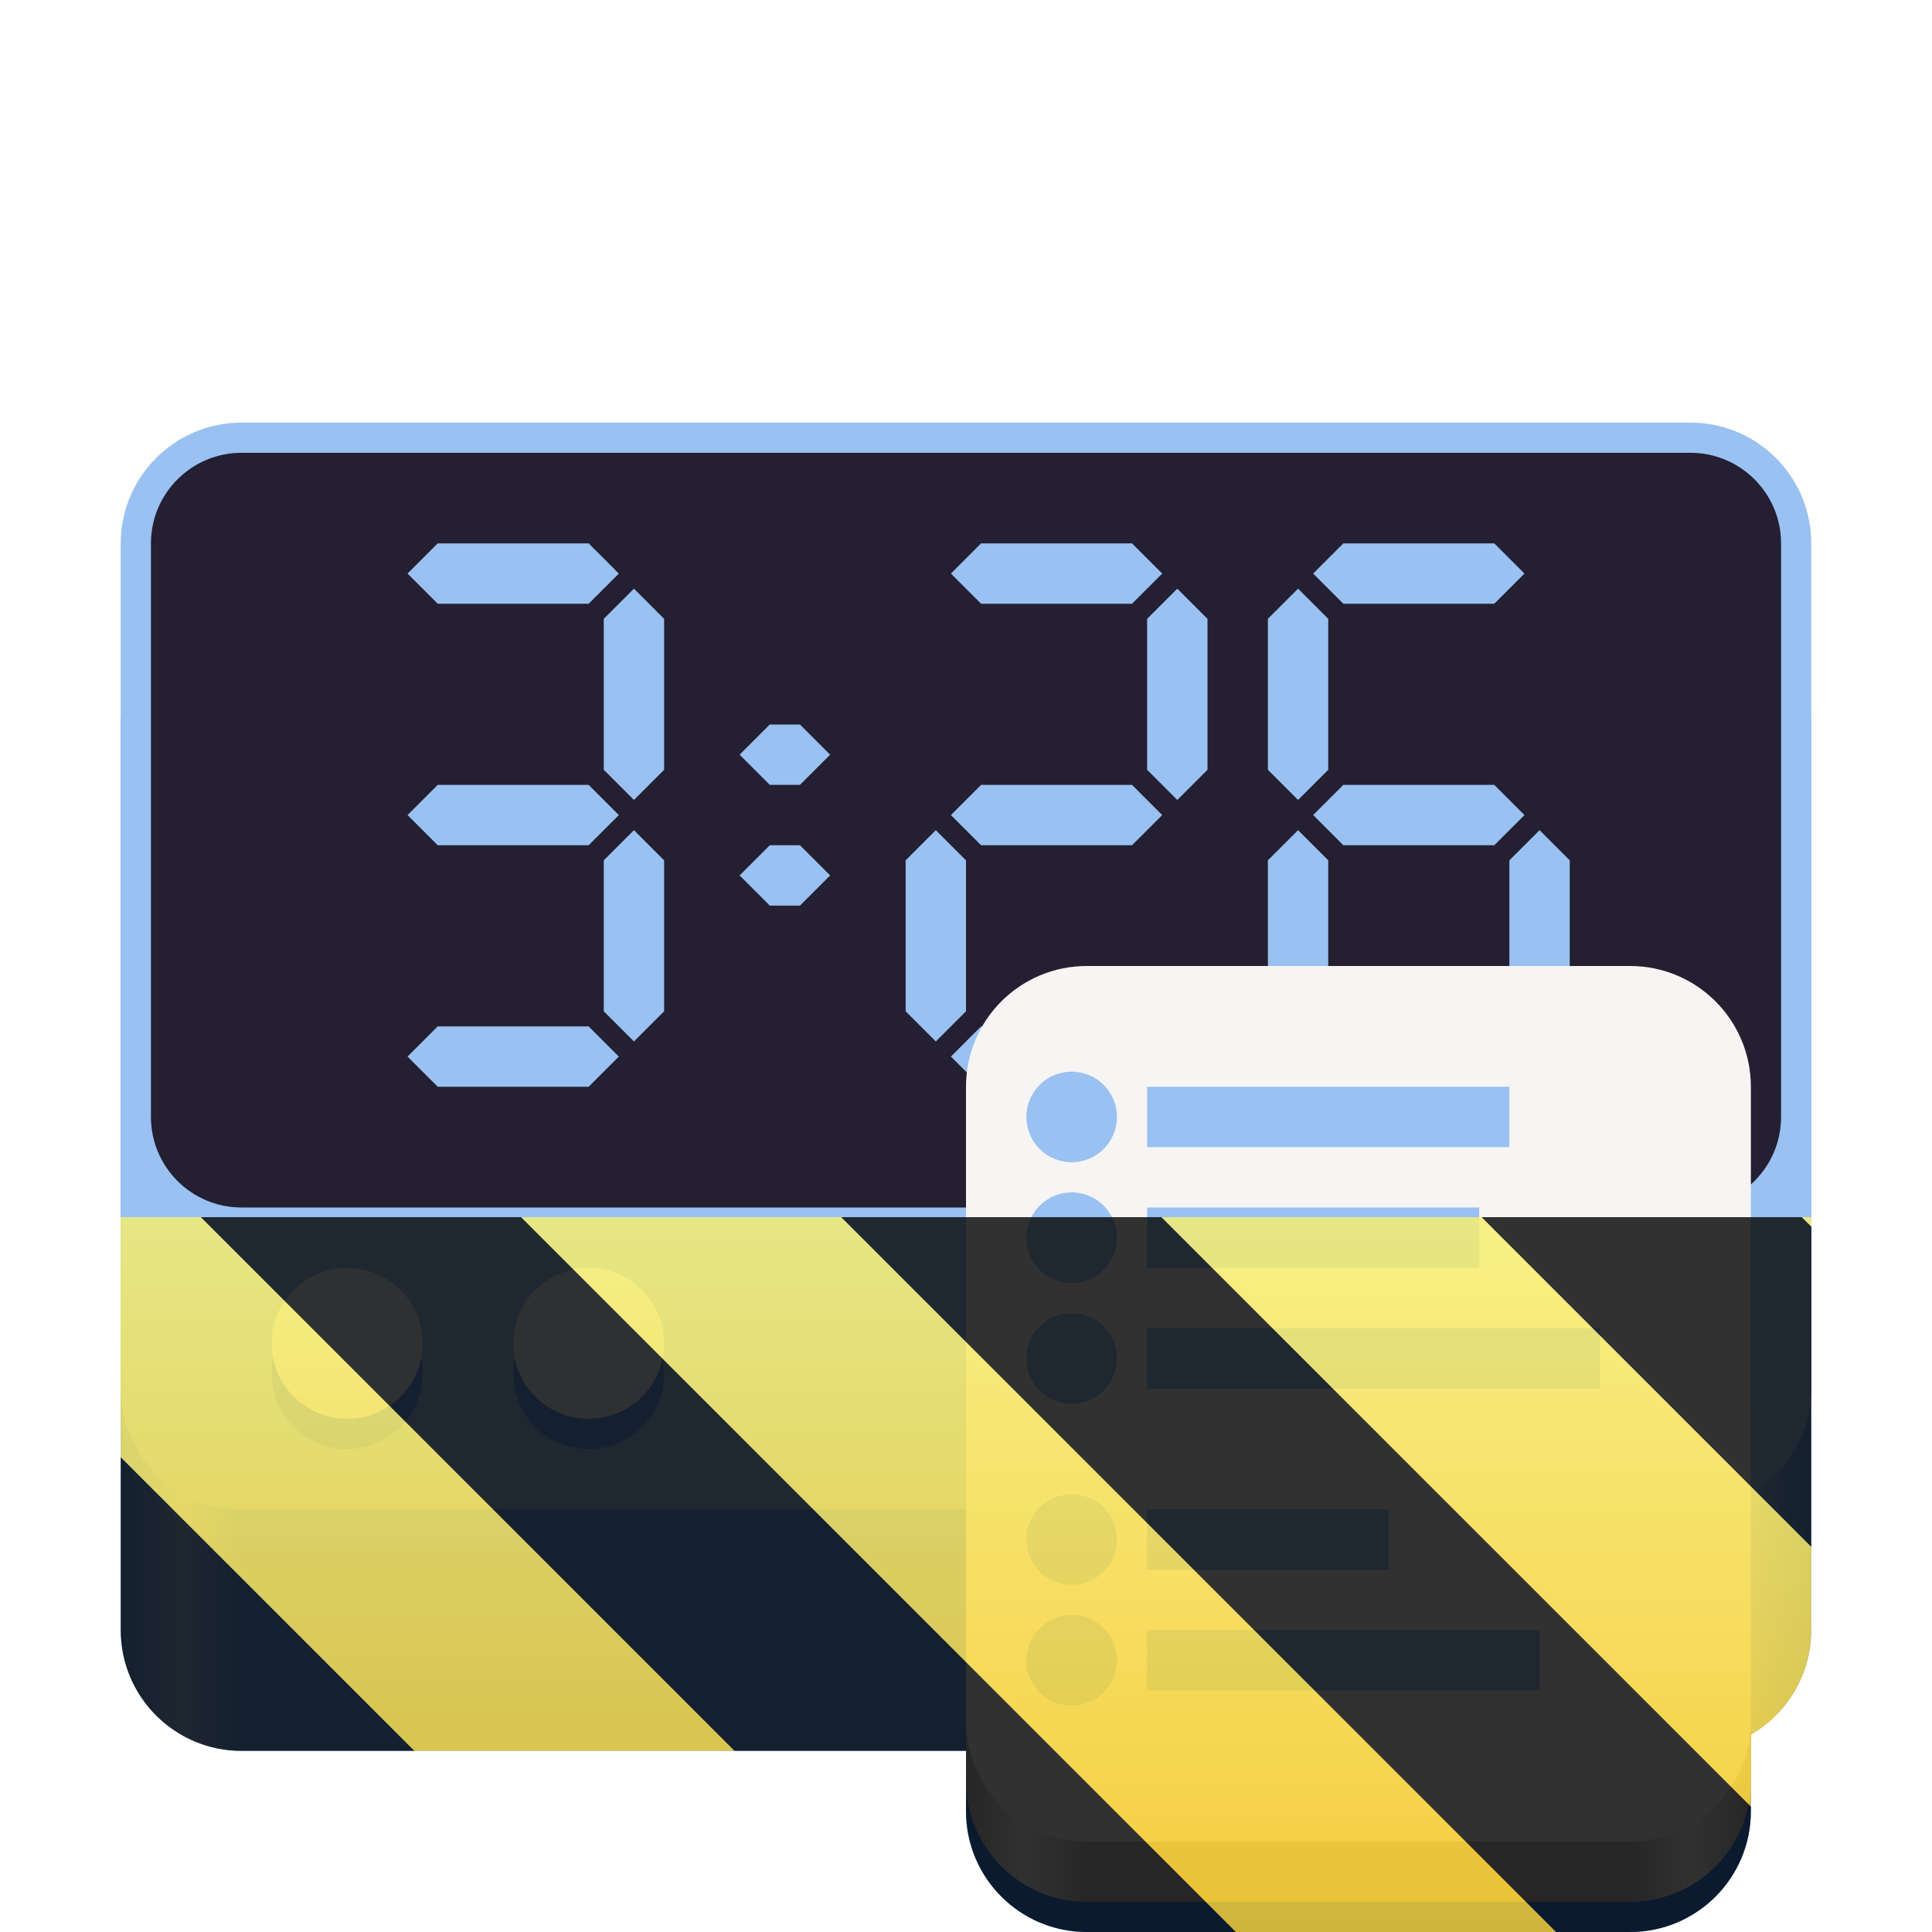
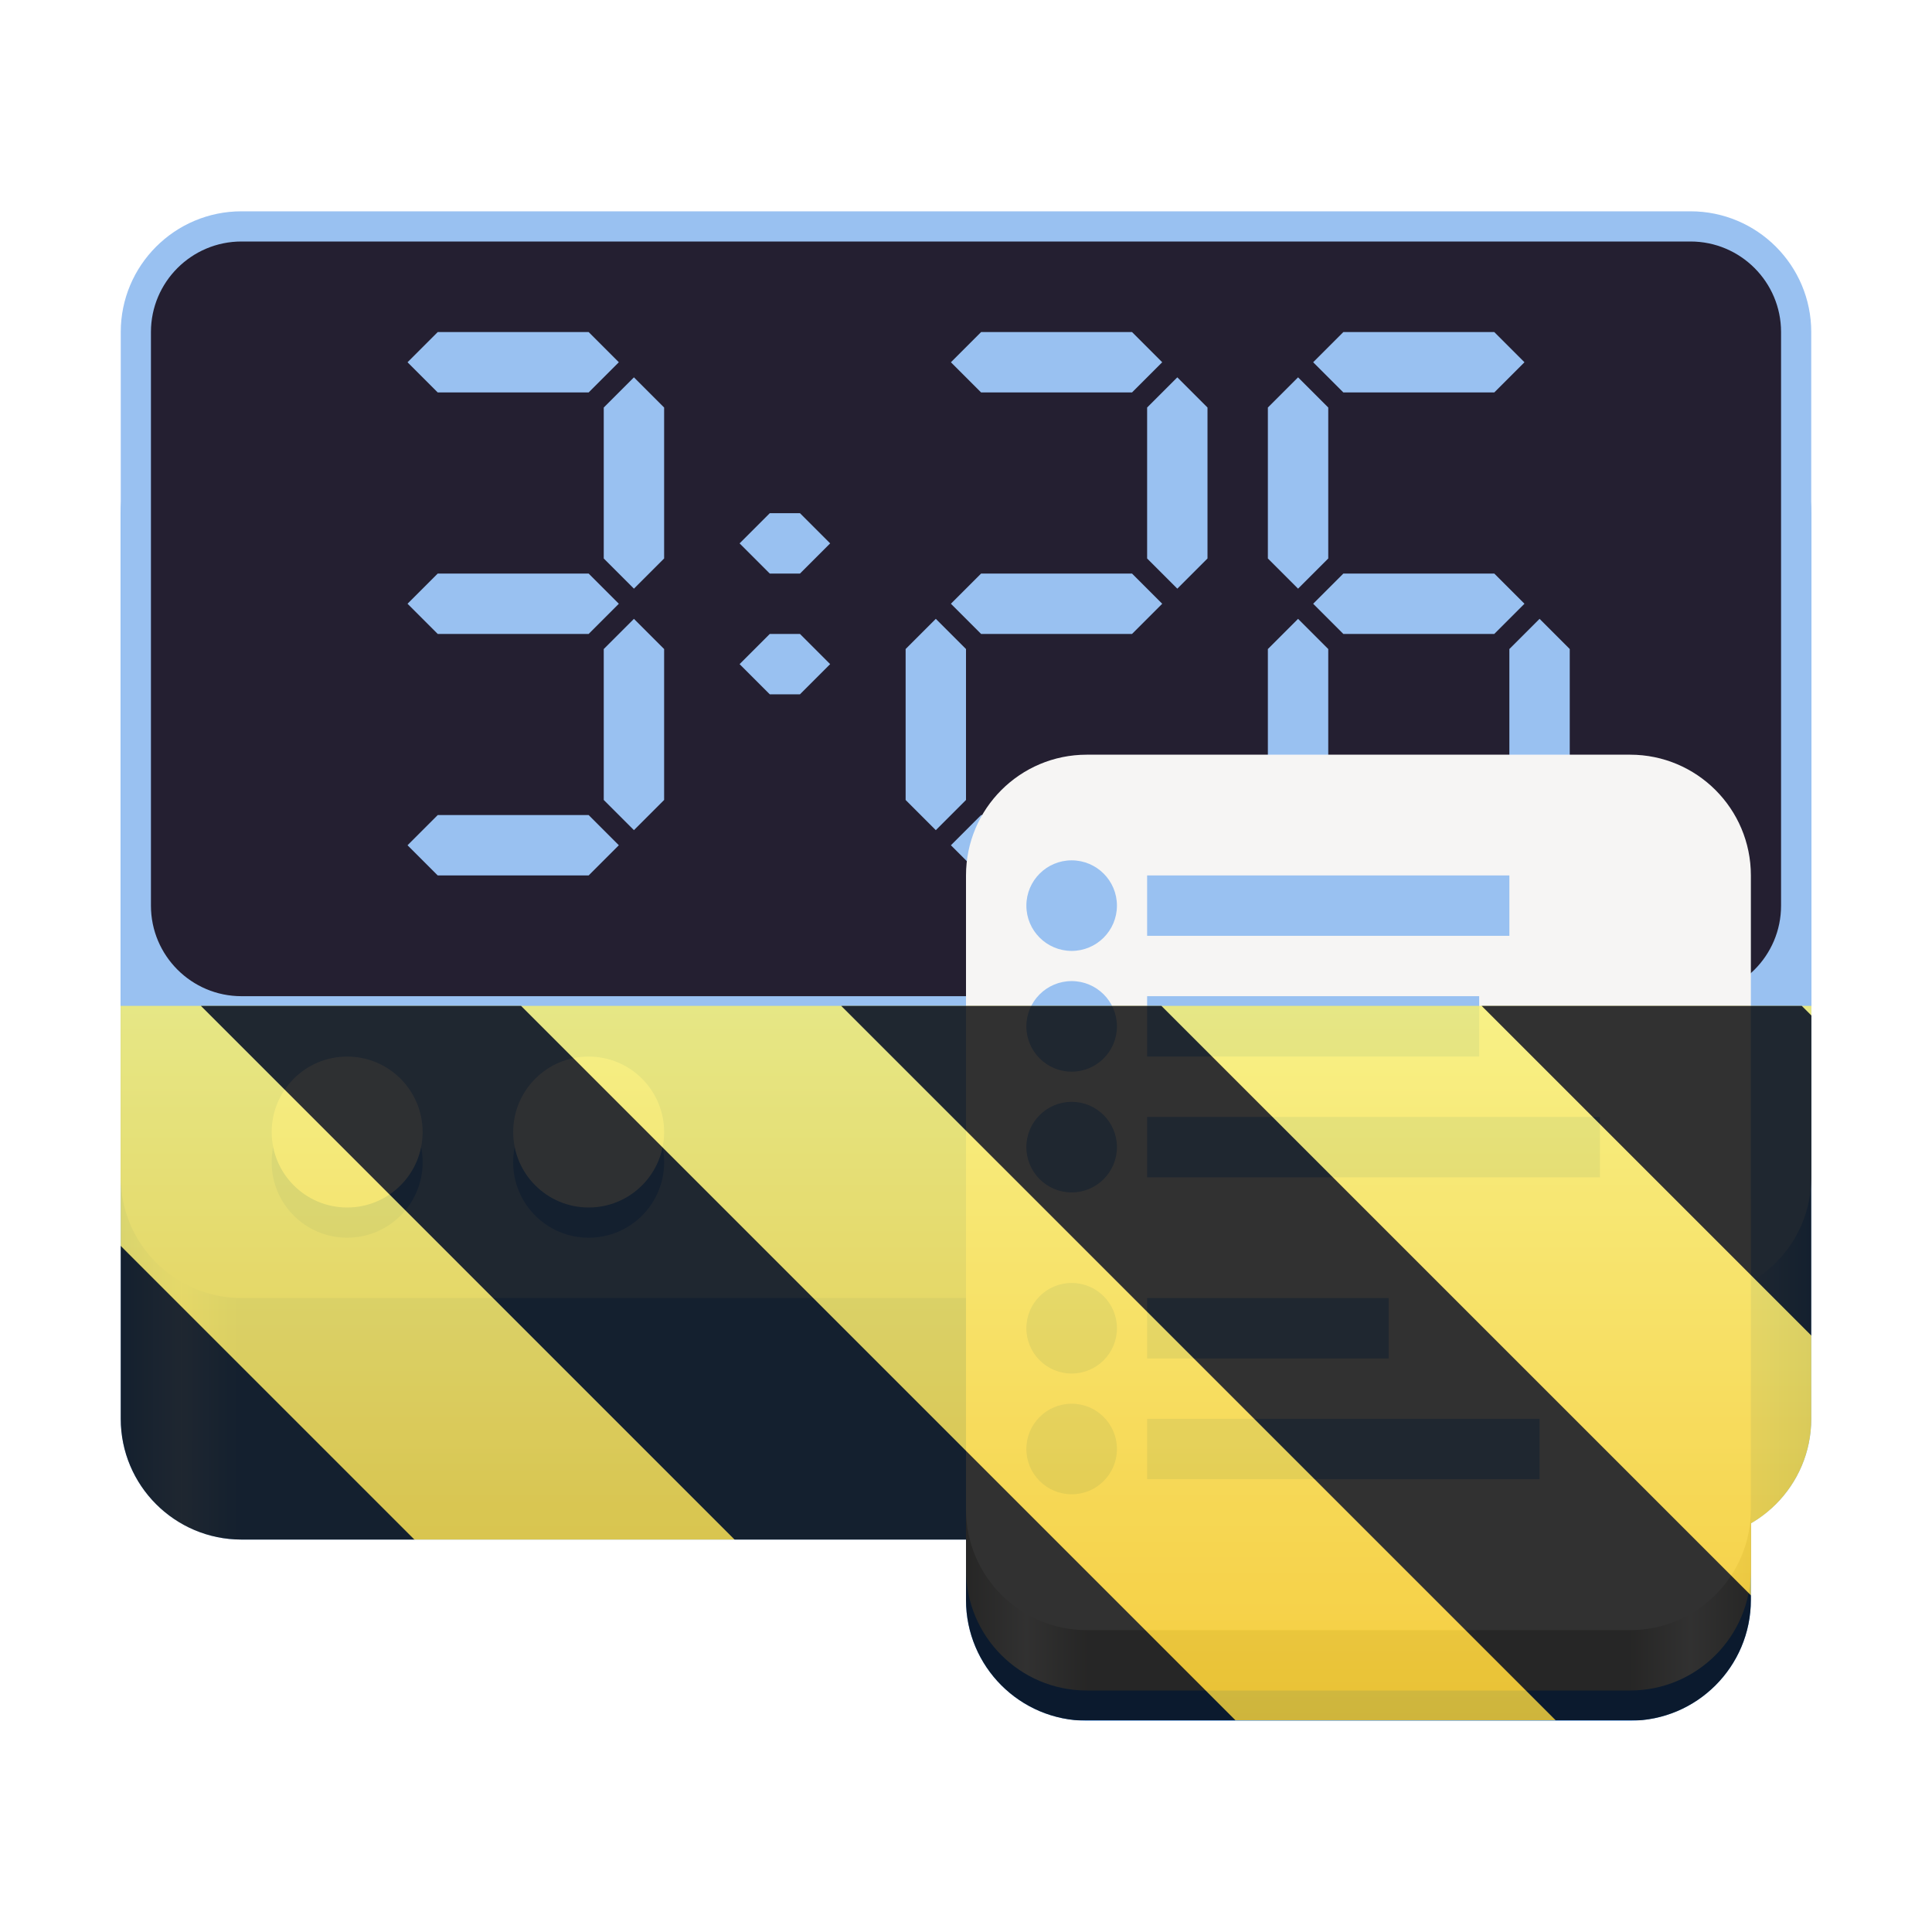
- <svg xmlns="http://www.w3.org/2000/svg" height="128px" viewBox="0 0 128 128" width="128px">
+ <svg xmlns="http://www.w3.org/2000/svg" xmlns:xlink="http://www.w3.org/1999/xlink" height="128px" viewBox="0 0 128 128" width="128px" version="1.1" id="svg220">
+   <defs id="defs224">
+     <linearGradient xlink:href="#a" id="linearGradient271" gradientUnits="userSpaceOnUse" gradientTransform="matrix(1,0,0,0.863636,0,-146.7273)" x1="8" y1="292" x2="120" y2="292" />
+     <linearGradient xlink:href="#b" id="linearGradient273" gradientUnits="userSpaceOnUse" gradientTransform="rotate(180,71.99999,-90)" x1="28" y1="-276" x2="80" y2="-276" />
+   </defs>
  <linearGradient id="a" gradientTransform="matrix(1 0 0 0.863636 0 -132.7273)" gradientUnits="userSpaceOnUse" x1="8" x2="120" y1="292" y2="292">
-     <stop offset="0" stop-color="#62a0ea" />
-     <stop offset="0.036" stop-color="#99c1f1" />
-     <stop offset="0.071" stop-color="#62a0ea" />
-     <stop offset="0.929" stop-color="#62a0ea" />
-     <stop offset="0.964" stop-color="#99c1f1" />
-     <stop offset="1" stop-color="#62a0ea" />
+     <stop offset="0" stop-color="#62a0ea" id="stop2" />
+     <stop offset="0.036" stop-color="#99c1f1" id="stop4" />
+     <stop offset="0.071" stop-color="#62a0ea" id="stop6" />
+     <stop offset="0.929" stop-color="#62a0ea" id="stop8" />
+     <stop offset="0.964" stop-color="#99c1f1" id="stop10" />
+     <stop offset="1" stop-color="#62a0ea" id="stop12" />
  </linearGradient>
  <linearGradient id="b" gradientTransform="matrix(-1 0 0 -1 144 -166)" gradientUnits="userSpaceOnUse" x1="28" x2="80" y1="-276" y2="-276">
-     <stop offset="0" stop-color="#c0bfbc" />
-     <stop offset="0.077" stop-color="#f6f5f4" />
-     <stop offset="0.154" stop-color="#c0bfbc" />
-     <stop offset="0.846" stop-color="#c0bfbc" />
-     <stop offset="0.923" stop-color="#f6f5f4" />
-     <stop offset="1" stop-color="#c0bfbc" />
+     <stop offset="0" stop-color="#c0bfbc" id="stop15" />
+     <stop offset="0.077" stop-color="#f6f5f4" id="stop17" />
+     <stop offset="0.154" stop-color="#c0bfbc" id="stop19" />
+     <stop offset="0.846" stop-color="#c0bfbc" id="stop21" />
+     <stop offset="0.923" stop-color="#f6f5f4" id="stop23" />
+     <stop offset="1" stop-color="#c0bfbc" id="stop25" />
  </linearGradient>
  <clipPath id="c">
-     <rect height="128" width="128" />
+     <rect height="128" width="128" id="rect28" />
  </clipPath>
  <clipPath id="d">
-     <rect height="128" width="128" />
+     <rect height="128" width="128" id="rect31" />
  </clipPath>
-   <filter id="e" height="100%" width="100%" x="0%" y="0%">
-     <feColorMatrix in="SourceGraphic" type="matrix" values="0 0 0 0 1 0 0 0 0 1 0 0 0 0 1 0 0 0 1 0" />
+   <filter id="e" height="1" width="1" x="0" y="0">
+     <feColorMatrix in="SourceGraphic" type="matrix" values="0 0 0 0 1 0 0 0 0 1 0 0 0 0 1 0 0 0 1 0" id="feColorMatrix34" />
  </filter>
  <mask id="f">
-     <g clip-path="url(#d)" filter="url(#e)">
-       <g clip-path="url(#c)">
-         <path d="m 16 40 h 96 c 4.418 0 8 3.582 8 8 v 60 c 0 4.418 -3.582 8 -8 8 h -96 c -4.418 0 -8 -3.582 -8 -8 v -60 c 0 -4.418 3.582 -8 8 -8 z m 0 0" fill="url(#a)" />
-         <path d="m 16 28 h 96 c 4.418 0 8 3.582 8 8 v 56 c 0 4.418 -3.582 8 -8 8 h -96 c -4.418 0 -8 -3.582 -8 -8 v -56 c 0 -4.418 3.582 -8 8 -8 z m 0 0" fill="#99c1f1" />
-         <path d="m 16 30 h 96 c 3.312 0 6 2.688 6 6 v 38 c 0 3.312 -2.688 6 -6 6 h -96 c -3.312 0 -6 -2.688 -6 -6 v -38 c 0 -3.312 2.688 -6 6 -6 z m 0 0" fill="#241f31" />
-         <path d="m 49 50 l 2 -2 h 2 l 2 2 l -2 2 h -2 z m 0 0" fill="#99c1f1" />
-         <path d="m 27 38 l 2 -2 h 10 l 2 2 l -2 2 h -10 z m 0 0" fill="#99c1f1" />
-         <path d="m 27 54 l 2 -2 h 10 l 2 2 l -2 2 h -10 z m 0 0" fill="#99c1f1" />
-         <path d="m 27 70 l 2 -2 h 10 l 2 2 l -2 2 h -10 z m 0 0" fill="#99c1f1" />
-         <path d="m 42 39 l 2 2 v 10 l -2 2 l -2 -2 v -10 z m 0 0" fill="#99c1f1" />
-         <path d="m 42 55 l 2 2 v 10 l -2 2 l -2 -2 v -10 z m 0 0" fill="#99c1f1" />
-         <path d="m 63 38 l 2 -2 h 10 l 2 2 l -2 2 h -10 z m 0 0" fill="#99c1f1" />
-         <path d="m 63 70 l 2 -2 h 10 l 2 2 l -2 2 h -10 z m 0 0" fill="#99c1f1" />
-         <path d="m 78 39 l 2 2 v 10 l -2 2 l -2 -2 v -10 z m 0 0" fill="#99c1f1" />
-         <path d="m 102 55 l 2 2 v 10 l -2 2 l -2 -2 v -10 z m 0 0" fill="#99c1f1" />
-         <path d="m 62 55 l 2 2 v 10 l -2 2 l -2 -2 v -10 z m 0 0" fill="#99c1f1" />
-         <path d="m 87 38 l 2 -2 h 10 l 2 2 l -2 2 h -10 z m 0 0" fill="#99c1f1" />
-         <path d="m 87 54 l 2 -2 h 10 l 2 2 l -2 2 h -10 z m 0 0" fill="#99c1f1" />
-         <path d="m 63 54 l 2 -2 h 10 l 2 2 l -2 2 h -10 z m 0 0" fill="#99c1f1" />
-         <path d="m 87 70 l 2 -2 h 10 l 2 2 l -2 2 h -10 z m 0 0" fill="#99c1f1" />
-         <path d="m 86 39 l 2 2 v 10 l -2 2 l -2 -2 v -10 z m 0 0" fill="#99c1f1" />
-         <path d="m 86 55 l 2 2 v 10 l -2 2 l -2 -2 v -10 z m 0 0" fill="#99c1f1" />
-         <path d="m 49 58 l 2 -2 h 2 l 2 2 l -2 2 h -2 z m 0 0" fill="#99c1f1" />
-         <path d="m 28 91 c 0 2.762 -2.238 5 -5 5 s -5 -2.238 -5 -5 s 2.238 -5 5 -5 s 5 2.238 5 5 z m 0 0" fill="#62a0ea" />
-         <path d="m 28 89 c 0 2.762 -2.238 5 -5 5 s -5 -2.238 -5 -5 s 2.238 -5 5 -5 s 5 2.238 5 5 z m 0 0" fill="#e7f1fc" />
-         <path d="m 44 91 c 0 2.762 -2.238 5 -5 5 s -5 -2.238 -5 -5 s 2.238 -5 5 -5 s 5 2.238 5 5 z m 0 0" fill="#62a0ea" />
-         <path d="m 44 89 c 0 2.762 -2.238 5 -5 5 s -5 -2.238 -5 -5 s 2.238 -5 5 -5 s 5 2.238 5 5 z m 0 0" fill="#e7f1fc" />
-         <path d="m 108 128 h -36 c -4.418 0 -8 -3.582 -8 -8 v -14 c 0 -4.418 3.582 -8 8 -8 h 36 c 4.418 0 8 3.582 8 8 v 14 c 0 4.418 -3.582 8 -8 8 z m 0 0" fill="#3584e4" />
-         <path d="m 108 126 h -36 c -4.418 0 -8 -3.582 -8 -8 v -24 c 0 -4.418 3.582 -8 8 -8 h 36 c 4.418 0 8 3.582 8 8 v 24 c 0 4.418 -3.582 8 -8 8 z m 0 0" fill="url(#b)" />
-         <path d="m 108 122 h -36 c -4.418 0 -8 -3.582 -8 -8 v -42 c 0 -4.418 3.582 -8 8 -8 h 36 c 4.418 0 8 3.582 8 8 v 42 c 0 4.418 -3.582 8 -8 8 z m 0 0" fill="#f6f5f4" />
-         <path d="m 74 82 c 0 1.656 -1.344 3 -3 3 s -3 -1.344 -3 -3 s 1.344 -3 3 -3 s 3 1.344 3 3 z m 0 0" fill="#99c1f1" />
-         <path d="m 76 80 h 22 v 4 h -22 z m 0 0" fill="#99c1f1" />
-         <path d="m 74 90 c 0 1.656 -1.344 3 -3 3 s -3 -1.344 -3 -3 s 1.344 -3 3 -3 s 3 1.344 3 3 z m 0 0" fill="#99c1f1" />
-         <path d="m 76 88 h 30 v 4 h -30 z m 0 0" fill="#99c1f1" />
-         <path d="m 74 102 c 0 1.656 -1.344 3 -3 3 s -3 -1.344 -3 -3 s 1.344 -3 3 -3 s 3 1.344 3 3 z m 0 0" fill="#99c1f1" />
-         <path d="m 76 100 h 16 v 4 h -16 z m 0 0" fill="#99c1f1" />
-         <path d="m 74 110 c 0 1.656 -1.344 3 -3 3 s -3 -1.344 -3 -3 s 1.344 -3 3 -3 s 3 1.344 3 3 z m 0 0" fill="#99c1f1" />
-         <path d="m 76 108 h 26 v 4 h -26 z m 0 0" fill="#99c1f1" />
-         <path d="m 74 74 c 0 1.656 -1.344 3 -3 3 s -3 -1.344 -3 -3 s 1.344 -3 3 -3 s 3 1.344 3 3 z m 0 0" fill="#99c1f1" />
-         <path d="m 76 72 h 24 v 4 h -24 z m 0 0" fill="#99c1f1" />
+     <g clip-path="url(#d)" filter="url(#e)" id="g115">
+       <g clip-path="url(#c)" id="g113">
+         <path d="m 16 40 h 96 c 4.418 0 8 3.582 8 8 v 60 c 0 4.418 -3.582 8 -8 8 h -96 c -4.418 0 -8 -3.582 -8 -8 v -60 c 0 -4.418 3.582 -8 8 -8 z m 0 0" fill="url(#a)" id="path37" />
+         <path d="m 16 28 h 96 c 4.418 0 8 3.582 8 8 v 56 c 0 4.418 -3.582 8 -8 8 h -96 c -4.418 0 -8 -3.582 -8 -8 v -56 c 0 -4.418 3.582 -8 8 -8 z m 0 0" fill="#99c1f1" id="path39" />
+         <path d="m 16 30 h 96 c 3.312 0 6 2.688 6 6 v 38 c 0 3.312 -2.688 6 -6 6 h -96 c -3.312 0 -6 -2.688 -6 -6 v -38 c 0 -3.312 2.688 -6 6 -6 z m 0 0" fill="#241f31" id="path41" />
+         <path d="m 49 50 l 2 -2 h 2 l 2 2 l -2 2 h -2 z m 0 0" fill="#99c1f1" id="path43" />
+         <path d="m 27 38 l 2 -2 h 10 l 2 2 l -2 2 h -10 z m 0 0" fill="#99c1f1" id="path45" />
+         <path d="m 27 54 l 2 -2 h 10 l 2 2 l -2 2 h -10 z m 0 0" fill="#99c1f1" id="path47" />
+         <path d="m 27 70 l 2 -2 h 10 l 2 2 l -2 2 h -10 z m 0 0" fill="#99c1f1" id="path49" />
+         <path d="m 42 39 l 2 2 v 10 l -2 2 l -2 -2 v -10 z m 0 0" fill="#99c1f1" id="path51" />
+         <path d="m 42 55 l 2 2 v 10 l -2 2 l -2 -2 v -10 z m 0 0" fill="#99c1f1" id="path53" />
+         <path d="m 63 38 l 2 -2 h 10 l 2 2 l -2 2 h -10 z m 0 0" fill="#99c1f1" id="path55" />
+         <path d="m 63 70 l 2 -2 h 10 l 2 2 l -2 2 h -10 z m 0 0" fill="#99c1f1" id="path57" />
+         <path d="m 78 39 l 2 2 v 10 l -2 2 l -2 -2 v -10 z m 0 0" fill="#99c1f1" id="path59" />
+         <path d="m 102 55 l 2 2 v 10 l -2 2 l -2 -2 v -10 z m 0 0" fill="#99c1f1" id="path61" />
+         <path d="m 62 55 l 2 2 v 10 l -2 2 l -2 -2 v -10 z m 0 0" fill="#99c1f1" id="path63" />
+         <path d="m 87 38 l 2 -2 h 10 l 2 2 l -2 2 h -10 z m 0 0" fill="#99c1f1" id="path65" />
+         <path d="m 87 54 l 2 -2 h 10 l 2 2 l -2 2 h -10 z m 0 0" fill="#99c1f1" id="path67" />
+         <path d="m 63 54 l 2 -2 h 10 l 2 2 l -2 2 h -10 z m 0 0" fill="#99c1f1" id="path69" />
+         <path d="m 87 70 l 2 -2 h 10 l 2 2 l -2 2 h -10 z m 0 0" fill="#99c1f1" id="path71" />
+         <path d="m 86 39 l 2 2 v 10 l -2 2 l -2 -2 v -10 z m 0 0" fill="#99c1f1" id="path73" />
+         <path d="m 86 55 l 2 2 v 10 l -2 2 l -2 -2 v -10 z m 0 0" fill="#99c1f1" id="path75" />
+         <path d="m 49 58 l 2 -2 h 2 l 2 2 l -2 2 h -2 z m 0 0" fill="#99c1f1" id="path77" />
+         <path d="m 28 91 c 0 2.762 -2.238 5 -5 5 s -5 -2.238 -5 -5 s 2.238 -5 5 -5 s 5 2.238 5 5 z m 0 0" fill="#62a0ea" id="path79" />
+         <path d="m 28 89 c 0 2.762 -2.238 5 -5 5 s -5 -2.238 -5 -5 s 2.238 -5 5 -5 s 5 2.238 5 5 z m 0 0" fill="#e7f1fc" id="path81" />
+         <path d="m 44 91 c 0 2.762 -2.238 5 -5 5 s -5 -2.238 -5 -5 s 2.238 -5 5 -5 s 5 2.238 5 5 z m 0 0" fill="#62a0ea" id="path83" />
+         <path d="m 44 89 c 0 2.762 -2.238 5 -5 5 s -5 -2.238 -5 -5 s 2.238 -5 5 -5 s 5 2.238 5 5 z m 0 0" fill="#e7f1fc" id="path85" />
+         <path d="m 108 128 h -36 c -4.418 0 -8 -3.582 -8 -8 v -14 c 0 -4.418 3.582 -8 8 -8 h 36 c 4.418 0 8 3.582 8 8 v 14 c 0 4.418 -3.582 8 -8 8 z m 0 0" fill="#3584e4" id="path87" />
+         <path d="m 108 126 h -36 c -4.418 0 -8 -3.582 -8 -8 v -24 c 0 -4.418 3.582 -8 8 -8 h 36 c 4.418 0 8 3.582 8 8 v 24 c 0 4.418 -3.582 8 -8 8 z m 0 0" fill="url(#b)" id="path89" />
+         <path d="m 108 122 h -36 c -4.418 0 -8 -3.582 -8 -8 v -42 c 0 -4.418 3.582 -8 8 -8 h 36 c 4.418 0 8 3.582 8 8 v 42 c 0 4.418 -3.582 8 -8 8 z m 0 0" fill="#f6f5f4" id="path91" />
+         <path d="m 74 82 c 0 1.656 -1.344 3 -3 3 s -3 -1.344 -3 -3 s 1.344 -3 3 -3 s 3 1.344 3 3 z m 0 0" fill="#99c1f1" id="path93" />
+         <path d="m 76 80 h 22 v 4 h -22 z m 0 0" fill="#99c1f1" id="path95" />
+         <path d="m 74 90 c 0 1.656 -1.344 3 -3 3 s -3 -1.344 -3 -3 s 1.344 -3 3 -3 s 3 1.344 3 3 z m 0 0" fill="#99c1f1" id="path97" />
+         <path d="m 76 88 h 30 v 4 h -30 z m 0 0" fill="#99c1f1" id="path99" />
+         <path d="m 74 102 c 0 1.656 -1.344 3 -3 3 s -3 -1.344 -3 -3 s 1.344 -3 3 -3 s 3 1.344 3 3 z m 0 0" fill="#99c1f1" id="path101" />
+         <path d="m 76 100 h 16 v 4 h -16 z m 0 0" fill="#99c1f1" id="path103" />
+         <path d="m 74 110 c 0 1.656 -1.344 3 -3 3 s -3 -1.344 -3 -3 s 1.344 -3 3 -3 s 3 1.344 3 3 z m 0 0" fill="#99c1f1" id="path105" />
+         <path d="m 76 108 h 26 v 4 h -26 z m 0 0" fill="#99c1f1" id="path107" />
+         <path d="m 74 74 c 0 1.656 -1.344 3 -3 3 s -3 -1.344 -3 -3 s 1.344 -3 3 -3 s 3 1.344 3 3 z m 0 0" fill="#99c1f1" id="path109" />
+         <path d="m 76 72 h 24 v 4 h -24 z m 0 0" fill="#99c1f1" id="path111" />
      </g>
    </g>
  </mask>
  <mask id="g">
-     <g filter="url(#e)">
-       <rect fill-opacity="0.8" height="128" width="128" />
+     <g filter="url(#e)" id="g120">
+       <rect fill-opacity="0.8" height="128" width="128" id="rect118" />
    </g>
  </mask>
-   <linearGradient id="h" gradientTransform="matrix(0 0.37 -0.98462 0 295.385 -30.36)" gradientUnits="userSpaceOnUse" x1="300" x2="428" y1="235" y2="235">
-     <stop offset="0" stop-color="#f9f06b" />
-     <stop offset="1" stop-color="#f5c211" />
+   <linearGradient id="h" gradientTransform="matrix(0,0.37,-0.98462,0,295.385,-30.36)" gradientUnits="userSpaceOnUse" x1="300" x2="428" y1="235" y2="235">
+     <stop offset="0" stop-color="#f9f06b" id="stop123" />
+     <stop offset="1" stop-color="#f5c211" id="stop125" />
  </linearGradient>
  <clipPath id="i">
-     <rect height="128" width="128" />
+     <rect height="128" width="128" id="rect128" />
  </clipPath>
  <clipPath id="j">
-     <rect height="128" width="128" />
+     <rect height="128" width="128" id="rect131" />
  </clipPath>
-   <path d="m 16 40 h 96 c 4.418 0 8 3.582 8 8 v 60 c 0 4.418 -3.582 8 -8 8 h -96 c -4.418 0 -8 -3.582 -8 -8 v -60 c 0 -4.418 3.582 -8 8 -8 z m 0 0" fill="url(#a)" />
-   <path d="m 16 28 h 96 c 4.418 0 8 3.582 8 8 v 56 c 0 4.418 -3.582 8 -8 8 h -96 c -4.418 0 -8 -3.582 -8 -8 v -56 c 0 -4.418 3.582 -8 8 -8 z m 0 0" fill="#99c1f1" />
-   <path d="m 16 30 h 96 c 3.312 0 6 2.688 6 6 v 38 c 0 3.312 -2.688 6 -6 6 h -96 c -3.312 0 -6 -2.688 -6 -6 v -38 c 0 -3.312 2.688 -6 6 -6 z m 0 0" fill="#241f31" />
-   <g fill="#99c1f1">
-     <path d="m 49 50 l 2 -2 h 2 l 2 2 l -2 2 h -2 z m 0 0" />
-     <path d="m 27 38 l 2 -2 h 10 l 2 2 l -2 2 h -10 z m 0 0" />
-     <path d="m 27 54 l 2 -2 h 10 l 2 2 l -2 2 h -10 z m 0 0" />
-     <path d="m 27 70 l 2 -2 h 10 l 2 2 l -2 2 h -10 z m 0 0" />
-     <path d="m 42 39 l 2 2 v 10 l -2 2 l -2 -2 v -10 z m 0 0" />
-     <path d="m 42 55 l 2 2 v 10 l -2 2 l -2 -2 v -10 z m 0 0" />
-     <path d="m 63 38 l 2 -2 h 10 l 2 2 l -2 2 h -10 z m 0 0" />
-     <path d="m 63 70 l 2 -2 h 10 l 2 2 l -2 2 h -10 z m 0 0" />
-     <path d="m 78 39 l 2 2 v 10 l -2 2 l -2 -2 v -10 z m 0 0" />
-     <path d="m 102 55 l 2 2 v 10 l -2 2 l -2 -2 v -10 z m 0 0" />
-     <path d="m 62 55 l 2 2 v 10 l -2 2 l -2 -2 v -10 z m 0 0" />
-     <path d="m 87 38 l 2 -2 h 10 l 2 2 l -2 2 h -10 z m 0 0" />
-     <path d="m 87 54 l 2 -2 h 10 l 2 2 l -2 2 h -10 z m 0 0" />
-     <path d="m 63 54 l 2 -2 h 10 l 2 2 l -2 2 h -10 z m 0 0" />
-     <path d="m 87 70 l 2 -2 h 10 l 2 2 l -2 2 h -10 z m 0 0" />
-     <path d="m 86 39 l 2 2 v 10 l -2 2 l -2 -2 v -10 z m 0 0" />
-     <path d="m 86 55 l 2 2 v 10 l -2 2 l -2 -2 v -10 z m 0 0" />
-     <path d="m 49 58 l 2 -2 h 2 l 2 2 l -2 2 h -2 z m 0 0" />
+   <path d="m 16,26 h 96 c 4.418,0 8,3.582 8,8 v 60 c 0,4.418 -3.582,8 -8,8 H 16 C 11.582,102 8,98.418 8,94 V 34 c 0,-4.418 3.582,-8 8,-8 z m 0,0" fill="url(#a)" id="path134" style="fill:url(#linearGradient271)" />
+   <path d="m 16,14 h 96 c 4.418,0 8,3.582 8,8 v 56 c 0,4.418 -3.582,8 -8,8 H 16 C 11.582,86 8,82.418 8,78 V 22 c 0,-4.418 3.582,-8 8,-8 z m 0,0" fill="#99c1f1" id="path136" />
+   <path d="m 16,16 h 96 c 3.312,0 6,2.688 6,6 v 38 c 0,3.312 -2.688,6 -6,6 H 16 c -3.312,0 -6,-2.688 -6,-6 V 22 c 0,-3.312 2.688,-6 6,-6 z m 0,0" fill="#241f31" id="path138" />
+   <g fill="#99c1f1" id="g176" transform="translate(0,-14)">
+     <path d="m 49,50 2,-2 h 2 l 2,2 -2,2 h -2 z m 0,0" id="path140" />
+     <path d="m 27,38 2,-2 h 10 l 2,2 -2,2 H 29 Z m 0,0" id="path142" />
+     <path d="m 27,54 2,-2 h 10 l 2,2 -2,2 H 29 Z m 0,0" id="path144" />
+     <path d="m 27,70 2,-2 h 10 l 2,2 -2,2 H 29 Z m 0,0" id="path146" />
+     <path d="m 42,39 2,2 v 10 l -2,2 -2,-2 V 41 Z m 0,0" id="path148" />
+     <path d="m 42,55 2,2 v 10 l -2,2 -2,-2 V 57 Z m 0,0" id="path150" />
+     <path d="m 63,38 2,-2 h 10 l 2,2 -2,2 H 65 Z m 0,0" id="path152" />
+     <path d="m 63,70 2,-2 h 10 l 2,2 -2,2 H 65 Z m 0,0" id="path154" />
+     <path d="m 78,39 2,2 v 10 l -2,2 -2,-2 V 41 Z m 0,0" id="path156" />
+     <path d="m 102,55 2,2 v 10 l -2,2 -2,-2 V 57 Z m 0,0" id="path158" />
+     <path d="m 62,55 2,2 v 10 l -2,2 -2,-2 V 57 Z m 0,0" id="path160" />
+     <path d="m 87,38 2,-2 h 10 l 2,2 -2,2 H 89 Z m 0,0" id="path162" />
+     <path d="m 87,54 2,-2 h 10 l 2,2 -2,2 H 89 Z m 0,0" id="path164" />
+     <path d="m 63,54 2,-2 h 10 l 2,2 -2,2 H 65 Z m 0,0" id="path166" />
+     <path d="m 87,70 2,-2 h 10 l 2,2 -2,2 H 89 Z m 0,0" id="path168" />
+     <path d="m 86,39 2,2 v 10 l -2,2 -2,-2 V 41 Z m 0,0" id="path170" />
+     <path d="m 86,55 2,2 v 10 l -2,2 -2,-2 V 57 Z m 0,0" id="path172" />
+     <path d="m 49,58 2,-2 h 2 l 2,2 -2,2 h -2 z m 0,0" id="path174" />
  </g>
-   <path d="m 28 91 c 0 2.762 -2.238 5 -5 5 s -5 -2.238 -5 -5 s 2.238 -5 5 -5 s 5 2.238 5 5 z m 0 0" fill="#62a0ea" />
-   <path d="m 28 89 c 0 2.762 -2.238 5 -5 5 s -5 -2.238 -5 -5 s 2.238 -5 5 -5 s 5 2.238 5 5 z m 0 0" fill="#e7f1fc" />
-   <path d="m 44 91 c 0 2.762 -2.238 5 -5 5 s -5 -2.238 -5 -5 s 2.238 -5 5 -5 s 5 2.238 5 5 z m 0 0" fill="#62a0ea" />
-   <path d="m 44 89 c 0 2.762 -2.238 5 -5 5 s -5 -2.238 -5 -5 s 2.238 -5 5 -5 s 5 2.238 5 5 z m 0 0" fill="#e7f1fc" />
-   <path d="m 108 128 h -36 c -4.418 0 -8 -3.582 -8 -8 v -14 c 0 -4.418 3.582 -8 8 -8 h 36 c 4.418 0 8 3.582 8 8 v 14 c 0 4.418 -3.582 8 -8 8 z m 0 0" fill="#3584e4" />
-   <path d="m 108 126 h -36 c -4.418 0 -8 -3.582 -8 -8 v -24 c 0 -4.418 3.582 -8 8 -8 h 36 c 4.418 0 8 3.582 8 8 v 24 c 0 4.418 -3.582 8 -8 8 z m 0 0" fill="url(#b)" />
-   <path d="m 108 122 h -36 c -4.418 0 -8 -3.582 -8 -8 v -42 c 0 -4.418 3.582 -8 8 -8 h 36 c 4.418 0 8 3.582 8 8 v 42 c 0 4.418 -3.582 8 -8 8 z m 0 0" fill="#f6f5f4" />
-   <path d="m 74 82 c 0 1.656 -1.344 3 -3 3 s -3 -1.344 -3 -3 s 1.344 -3 3 -3 s 3 1.344 3 3 z m 0 0" fill="#99c1f1" />
-   <path d="m 76 80 h 22 v 4 h -22 z m 0 0" fill="#99c1f1" />
-   <path d="m 74 90 c 0 1.656 -1.344 3 -3 3 s -3 -1.344 -3 -3 s 1.344 -3 3 -3 s 3 1.344 3 3 z m 0 0" fill="#99c1f1" />
-   <path d="m 76 88 h 30 v 4 h -30 z m 0 0" fill="#99c1f1" />
-   <path d="m 74 102 c 0 1.656 -1.344 3 -3 3 s -3 -1.344 -3 -3 s 1.344 -3 3 -3 s 3 1.344 3 3 z m 0 0" fill="#99c1f1" />
-   <path d="m 76 100 h 16 v 4 h -16 z m 0 0" fill="#99c1f1" />
-   <path d="m 74 110 c 0 1.656 -1.344 3 -3 3 s -3 -1.344 -3 -3 s 1.344 -3 3 -3 s 3 1.344 3 3 z m 0 0" fill="#99c1f1" />
-   <path d="m 76 108 h 26 v 4 h -26 z m 0 0" fill="#99c1f1" />
-   <path d="m 74 74 c 0 1.656 -1.344 3 -3 3 s -3 -1.344 -3 -3 s 1.344 -3 3 -3 s 3 1.344 3 3 z m 0 0" fill="#99c1f1" />
-   <path d="m 76 72 h 24 v 4 h -24 z m 0 0" fill="#99c1f1" />
-   <g clip-path="url(#j)" mask="url(#f)">
-     <g clip-path="url(#i)" mask="url(#g)">
-       <path d="m 128 80.641 v 47.359 h -128 v -47.359 z m 0 0" fill="url(#h)" />
-       <path d="m 13.309 80.641 l 47.355 47.359 h 21.215 l -47.359 -47.359 z m 42.422 0 l 47.363 47.359 h 21.215 l -47.363 -47.359 z m 42.43 0 l 29.84 29.84 v -21.211 l -8.629 -8.629 z m -98.16 7.906 v 21.215 l 18.238 18.238 h 21.215 z m 0 0" />
+   <path d="m 28,77 c 0,2.762 -2.238,5 -5,5 -2.762,0 -5,-2.238 -5,-5 0,-2.762 2.238,-5 5,-5 2.762,0 5,2.238 5,5 z m 0,0" fill="#62a0ea" id="path178" />
+   <path d="m 28,75 c 0,2.762 -2.238,5 -5,5 -2.762,0 -5,-2.238 -5,-5 0,-2.762 2.238,-5 5,-5 2.762,0 5,2.238 5,5 z m 0,0" fill="#e7f1fc" id="path180" />
+   <path d="m 44,77 c 0,2.762 -2.238,5 -5,5 -2.762,0 -5,-2.238 -5,-5 0,-2.762 2.238,-5 5,-5 2.762,0 5,2.238 5,5 z m 0,0" fill="#62a0ea" id="path182" />
+   <path d="m 44,75 c 0,2.762 -2.238,5 -5,5 -2.762,0 -5,-2.238 -5,-5 0,-2.762 2.238,-5 5,-5 2.762,0 5,2.238 5,5 z m 0,0" fill="#e7f1fc" id="path184" />
+   <path d="M 108,114 H 72 c -4.418,0 -8,-3.582 -8,-8 V 92 c 0,-4.418 3.582,-8 8,-8 h 36 c 4.418,0 8,3.582 8,8 v 14 c 0,4.418 -3.582,8 -8,8 z m 0,0" fill="#3584e4" id="path186" />
+   <path d="M 108,112 H 72 c -4.418,0 -8,-3.582 -8,-8 V 80 c 0,-4.418 3.582,-8 8,-8 h 36 c 4.418,0 8,3.582 8,8 v 24 c 0,4.418 -3.582,8 -8,8 z m 0,0" fill="url(#b)" id="path188" style="fill:url(#linearGradient273)" />
+   <path d="M 108,108 H 72 c -4.418,0 -8,-3.582 -8,-8 V 58 c 0,-4.418 3.582,-8 8,-8 h 36 c 4.418,0 8,3.582 8,8 v 42 c 0,4.418 -3.582,8 -8,8 z m 0,0" fill="#f6f5f4" id="path190" />
+   <path d="m 74,68 c 0,1.656 -1.344,3 -3,3 -1.656,0 -3,-1.344 -3,-3 0,-1.656 1.344,-3 3,-3 1.656,0 3,1.344 3,3 z m 0,0" fill="#99c1f1" id="path192" />
+   <path d="m 76,66 h 22 v 4 H 76 Z m 0,0" fill="#99c1f1" id="path194" />
+   <path d="m 74,76 c 0,1.656 -1.344,3 -3,3 -1.656,0 -3,-1.344 -3,-3 0,-1.656 1.344,-3 3,-3 1.656,0 3,1.344 3,3 z m 0,0" fill="#99c1f1" id="path196" />
+   <path d="m 76,74 h 30 v 4 H 76 Z m 0,0" fill="#99c1f1" id="path198" />
+   <path d="m 74,88 c 0,1.656 -1.344,3 -3,3 -1.656,0 -3,-1.344 -3,-3 0,-1.656 1.344,-3 3,-3 1.656,0 3,1.344 3,3 z m 0,0" fill="#99c1f1" id="path200" />
+   <path d="m 76,86 h 16 v 4 H 76 Z m 0,0" fill="#99c1f1" id="path202" />
+   <path d="m 74,96 c 0,1.656 -1.344,3 -3,3 -1.656,0 -3,-1.344 -3,-3 0,-1.656 1.344,-3 3,-3 1.656,0 3,1.344 3,3 z m 0,0" fill="#99c1f1" id="path204" />
+   <path d="m 76,94 h 26 v 4 H 76 Z m 0,0" fill="#99c1f1" id="path206" />
+   <path d="m 74,60 c 0,1.656 -1.344,3 -3,3 -1.656,0 -3,-1.344 -3,-3 0,-1.656 1.344,-3 3,-3 1.656,0 3,1.344 3,3 z m 0,0" fill="#99c1f1" id="path208" />
+   <path d="m 76,58 h 24 v 4 H 76 Z m 0,0" fill="#99c1f1" id="path210" />
+   <g clip-path="url(#j)" mask="url(#f)" id="g218" transform="translate(0,-14)">
+     <g clip-path="url(#i)" mask="url(#g)" id="g216">
+       <path d="M 128,80.641 V 128 H 0 V 80.641 Z m 0,0" fill="url(#h)" id="path212" style="fill:url(#h)" />
+       <path d="M 13.309,80.641 60.664,128 H 81.879 L 34.52,80.641 Z m 42.422,0 L 103.094,128 h 21.215 L 76.945,80.641 Z m 42.43,0 L 128,110.48 V 89.27 l -8.629,-8.629 z M 0,88.547 V 109.762 L 18.238,128 h 21.215 z m 0,0" id="path214" />
    </g>
  </g>
</svg>
